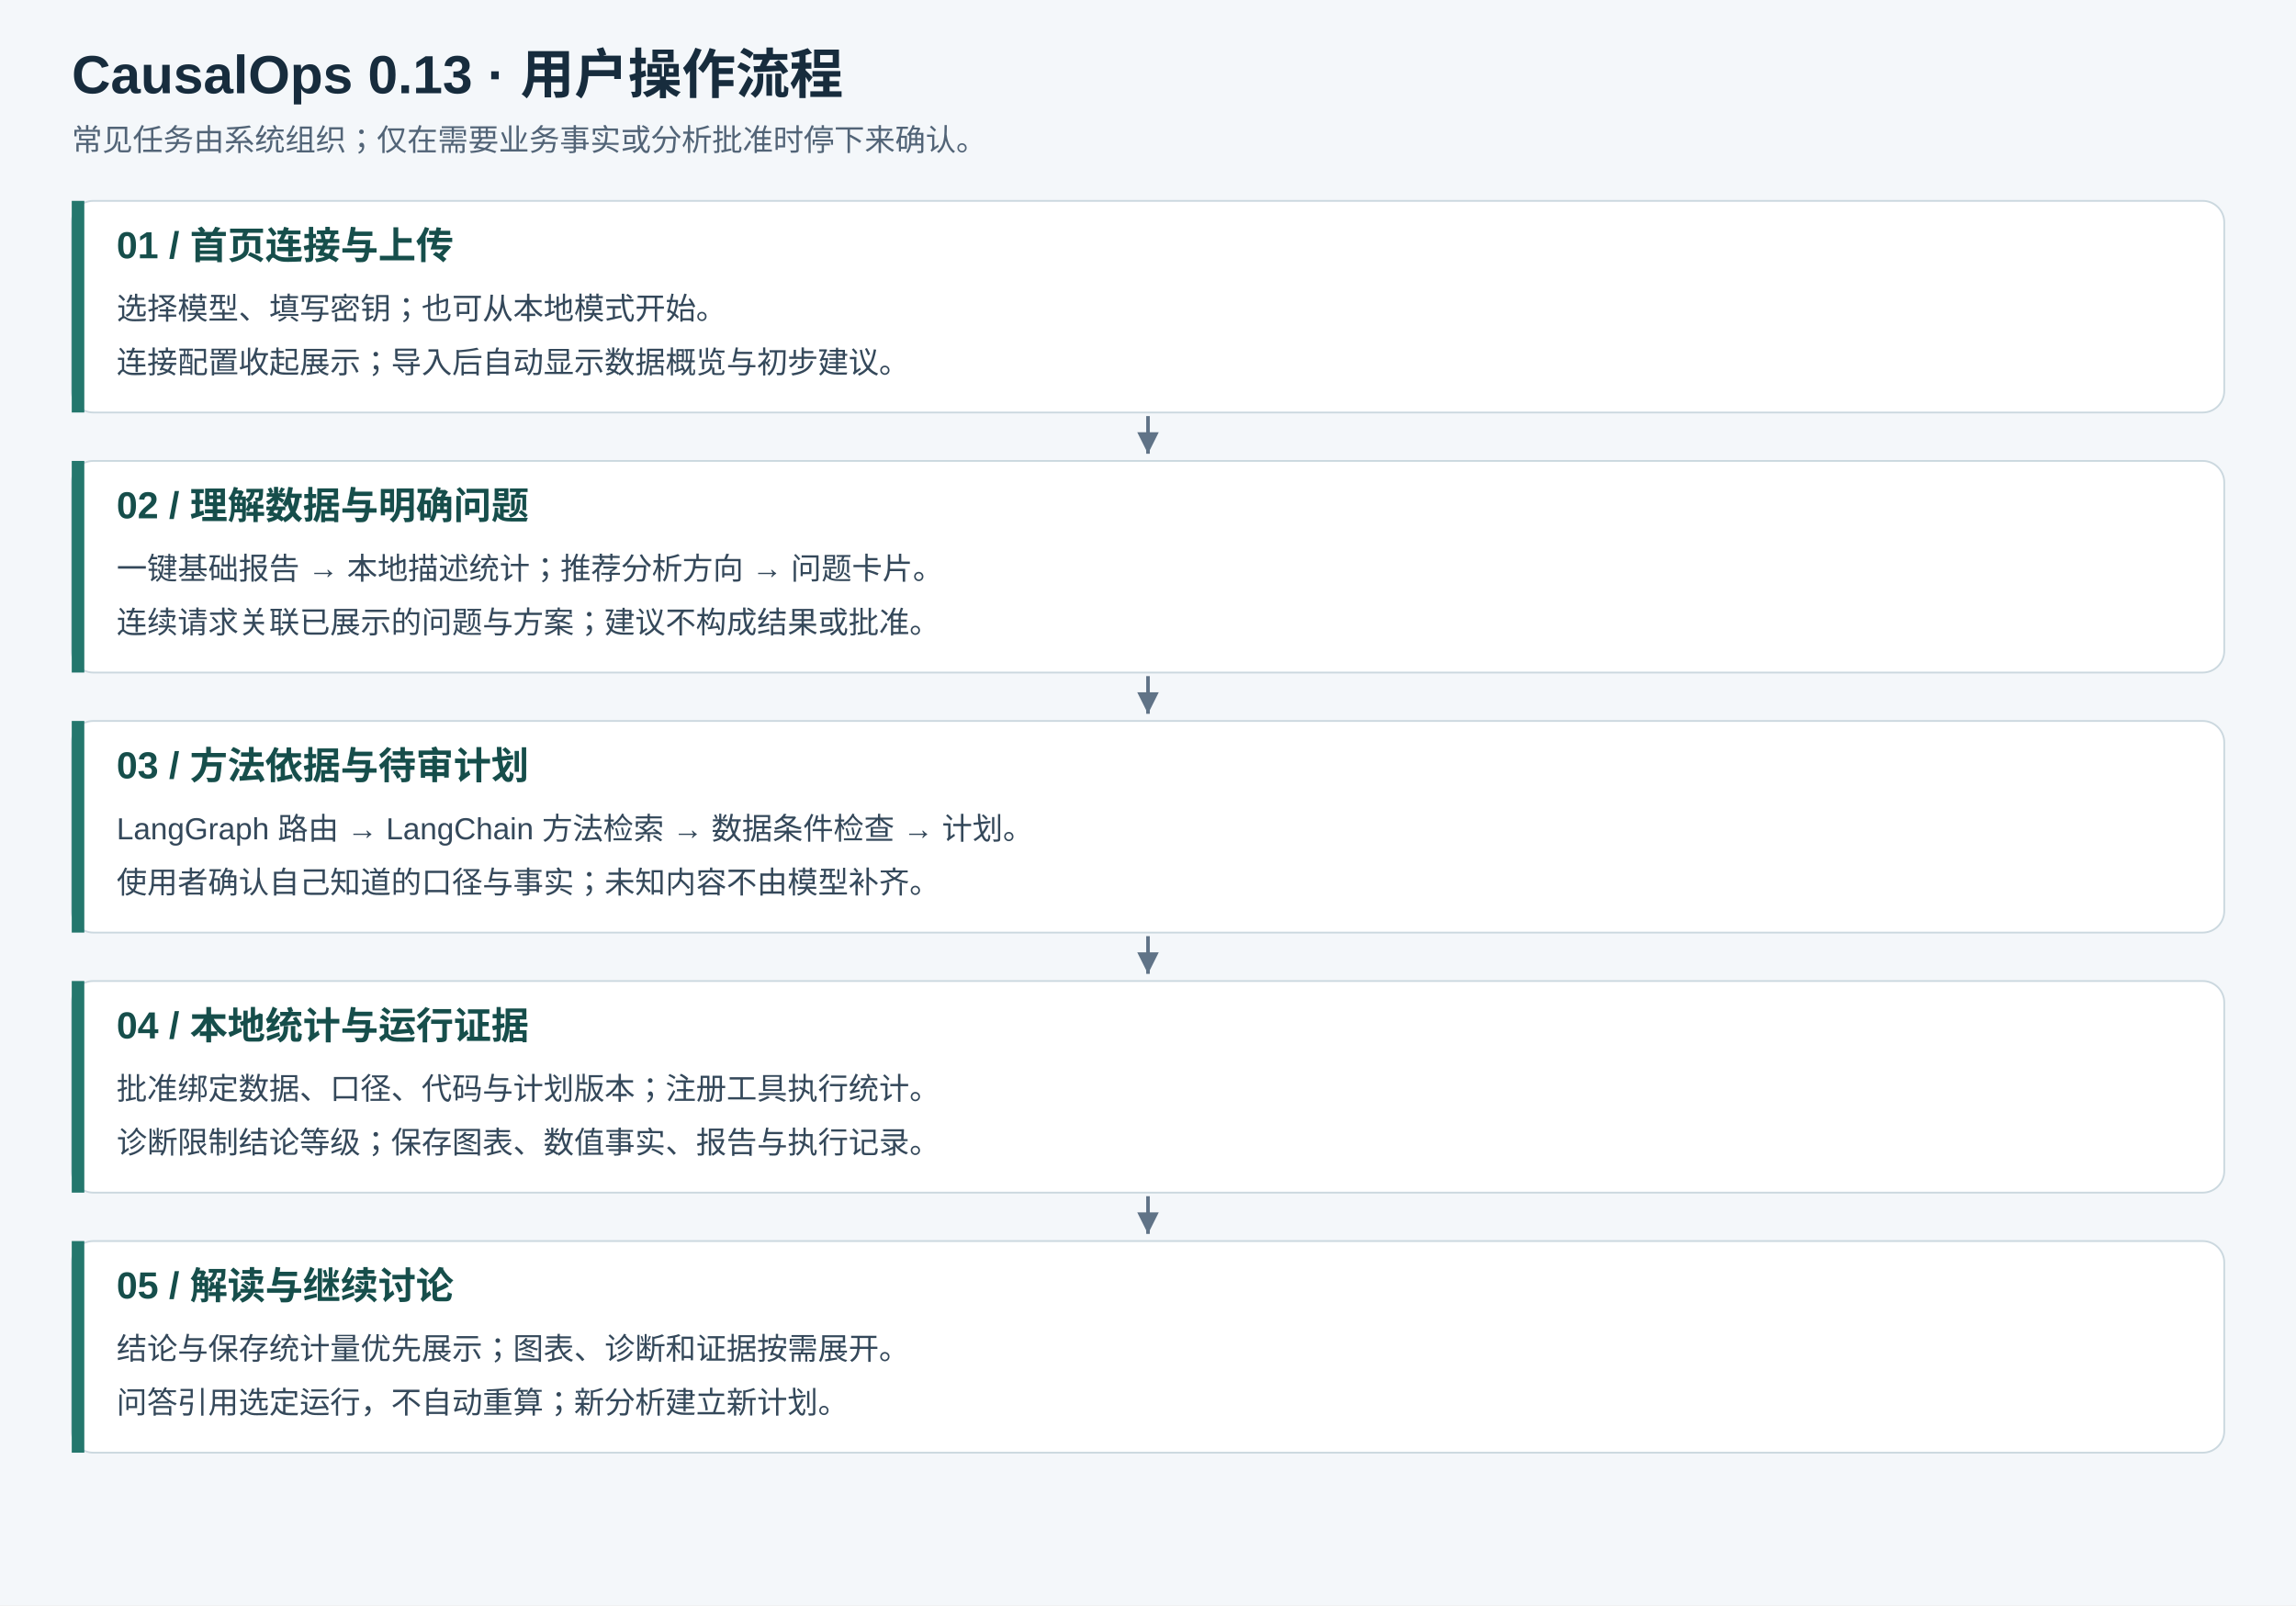
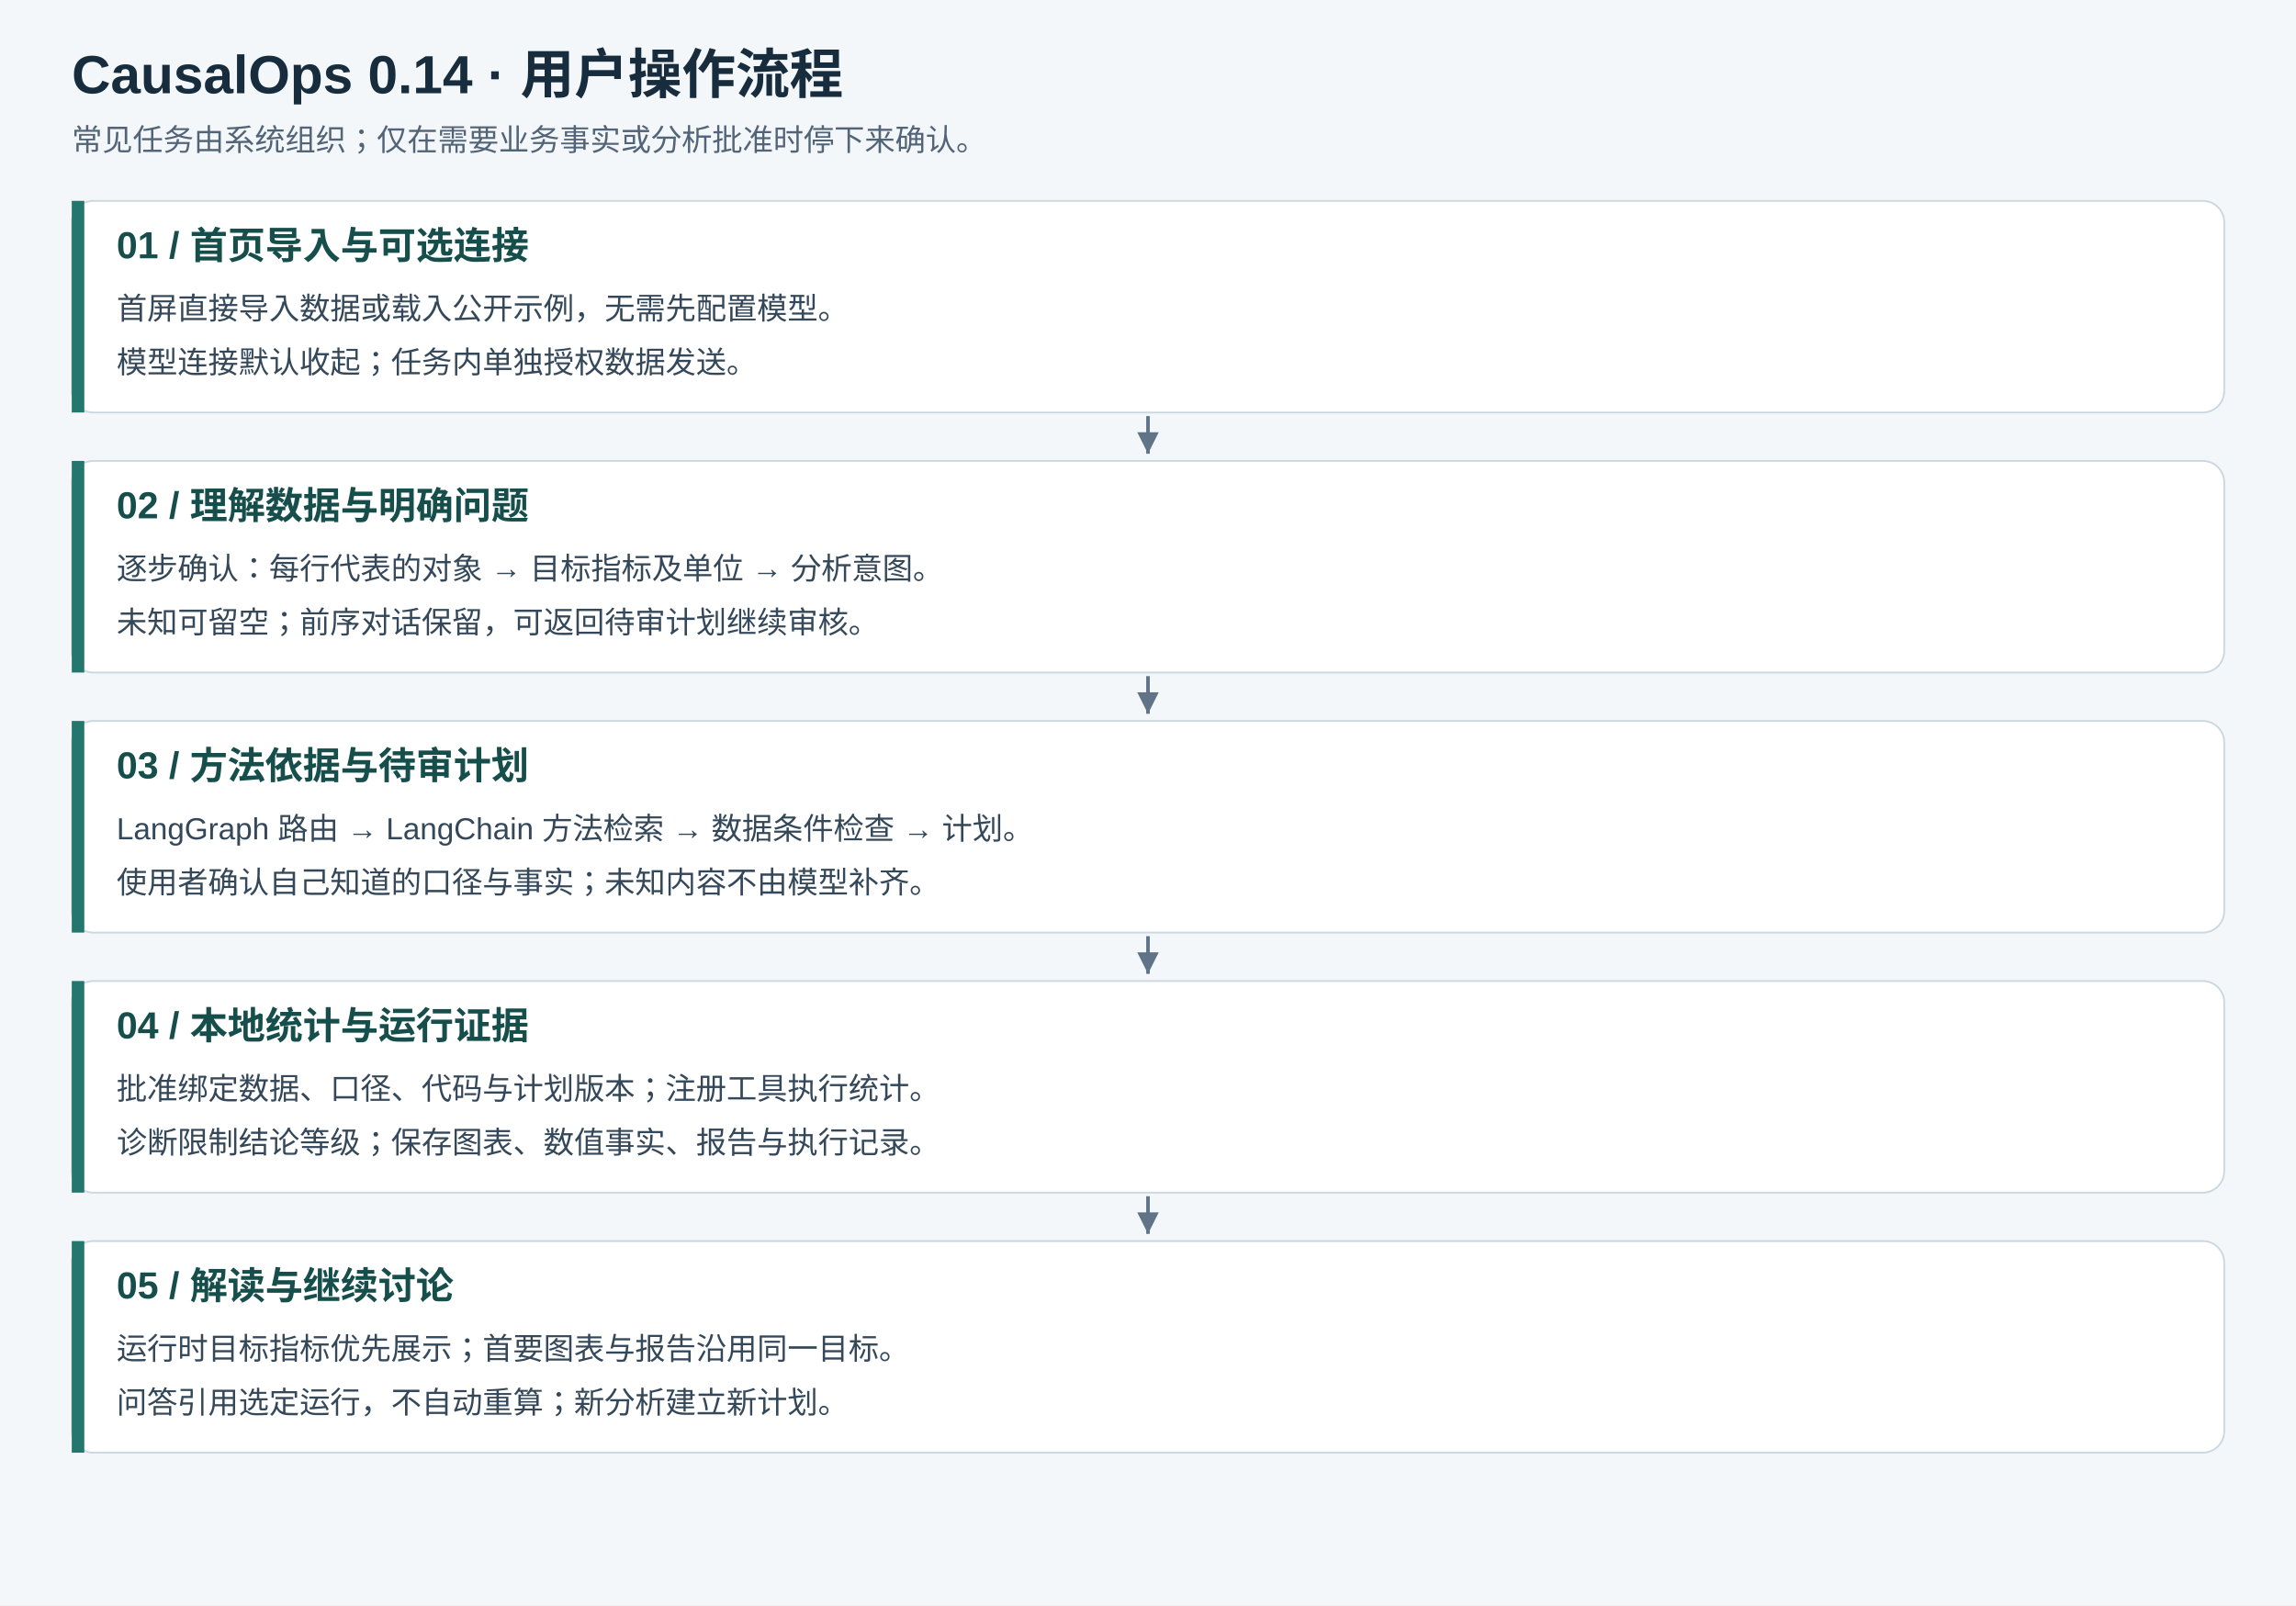
<svg xmlns="http://www.w3.org/2000/svg" width="1280" height="895" viewBox="0 0 1280 895" role="img" aria-labelledby="title desc">
  <defs>
    <marker id="arrow" markerWidth="8" markerHeight="8" refX="6" refY="3" orient="auto">
      <path d="M0,0 L0,6 L6,3 Z" fill="#607387" />
    </marker>
  </defs>
  <style>text{font-family:Microsoft YaHei,Arial,sans-serif}.title{font-size:30px;font-weight:700;fill:#172c3d}.sub{font-size:17px;fill:#526477}.head{font-size:21px;font-weight:700;fill:#164e4b}.line{font-size:17px;fill:#34485a}</style>
  <rect width="1280" height="895" fill="#f4f7fa" />
-   <text class="title" x="40" y="52">CausalOps 0.13 · 用户操作流程</text>
+   <text class="title" x="40" y="52">CausalOps 0.14 · 用户操作流程</text>
  <text class="sub" x="40" y="84">常见任务由系统组织；仅在需要业务事实或分析批准时停下来确认。</text>
  <rect x="40" y="112" width="1200" height="118" rx="12" fill="white" stroke="#cbd8df" />
  <rect x="40" y="112" width="7" height="118" fill="#24776d" />
-   <text class="head" x="65" y="144">01 / 首页连接与上传</text>
-   <text class="line" x="65" y="178">选择模型、填写密钥；也可从本地模式开始。</text>
-   <text class="line" x="65" y="208">连接配置收起展示；导入后自动显示数据概览与初步建议。</text>
+   <text class="head" x="65" y="144">01 / 首页导入与可选连接</text>
+   <text class="line" x="65" y="178">首屏直接导入数据或载入公开示例，无需先配置模型。</text>
+   <text class="line" x="65" y="208">模型连接默认收起；任务内单独授权数据发送。</text>
  <path d="M640 232 L640 253" stroke="#607387" stroke-width="2" marker-end="url(#arrow)" />
  <rect x="40" y="257" width="1200" height="118" rx="12" fill="white" stroke="#cbd8df" />
  <rect x="40" y="257" width="7" height="118" fill="#24776d" />
  <text class="head" x="65" y="289">02 / 理解数据与明确问题</text>
-   <text class="line" x="65" y="323">一键基础报告 → 本地描述统计；推荐分析方向 → 问题卡片。</text>
-   <text class="line" x="65" y="353">连续请求关联已展示的问题与方案；建议不构成结果或批准。</text>
+   <text class="line" x="65" y="323">逐步确认：每行代表的对象 → 目标指标及单位 → 分析意图。</text>
+   <text class="line" x="65" y="353">未知可留空；前序对话保留，可返回待审计划继续审核。</text>
  <path d="M640 377 L640 398" stroke="#607387" stroke-width="2" marker-end="url(#arrow)" />
  <rect x="40" y="402" width="1200" height="118" rx="12" fill="white" stroke="#cbd8df" />
  <rect x="40" y="402" width="7" height="118" fill="#24776d" />
  <text class="head" x="65" y="434">03 / 方法依据与待审计划</text>
  <text class="line" x="65" y="468">LangGraph 路由 → LangChain 方法检索 → 数据条件检查 → 计划。</text>
  <text class="line" x="65" y="498">使用者确认自己知道的口径与事实；未知内容不由模型补齐。</text>
  <path d="M640 522 L640 543" stroke="#607387" stroke-width="2" marker-end="url(#arrow)" />
  <rect x="40" y="547" width="1200" height="118" rx="12" fill="white" stroke="#cbd8df" />
  <rect x="40" y="547" width="7" height="118" fill="#24776d" />
  <text class="head" x="65" y="579">04 / 本地统计与运行证据</text>
  <text class="line" x="65" y="613">批准绑定数据、口径、代码与计划版本；注册工具执行统计。</text>
  <text class="line" x="65" y="643">诊断限制结论等级；保存图表、数值事实、报告与执行记录。</text>
  <path d="M640 667 L640 688" stroke="#607387" stroke-width="2" marker-end="url(#arrow)" />
  <rect x="40" y="692" width="1200" height="118" rx="12" fill="white" stroke="#cbd8df" />
  <rect x="40" y="692" width="7" height="118" fill="#24776d" />
  <text class="head" x="65" y="724">05 / 解读与继续讨论</text>
-   <text class="line" x="65" y="758">结论与保存统计量优先展示；图表、诊断和证据按需展开。</text>
+   <text class="line" x="65" y="758">运行时目标指标优先展示；首要图表与报告沿用同一目标。</text>
  <text class="line" x="65" y="788">问答引用选定运行，不自动重算；新分析建立新计划。</text>
</svg>
